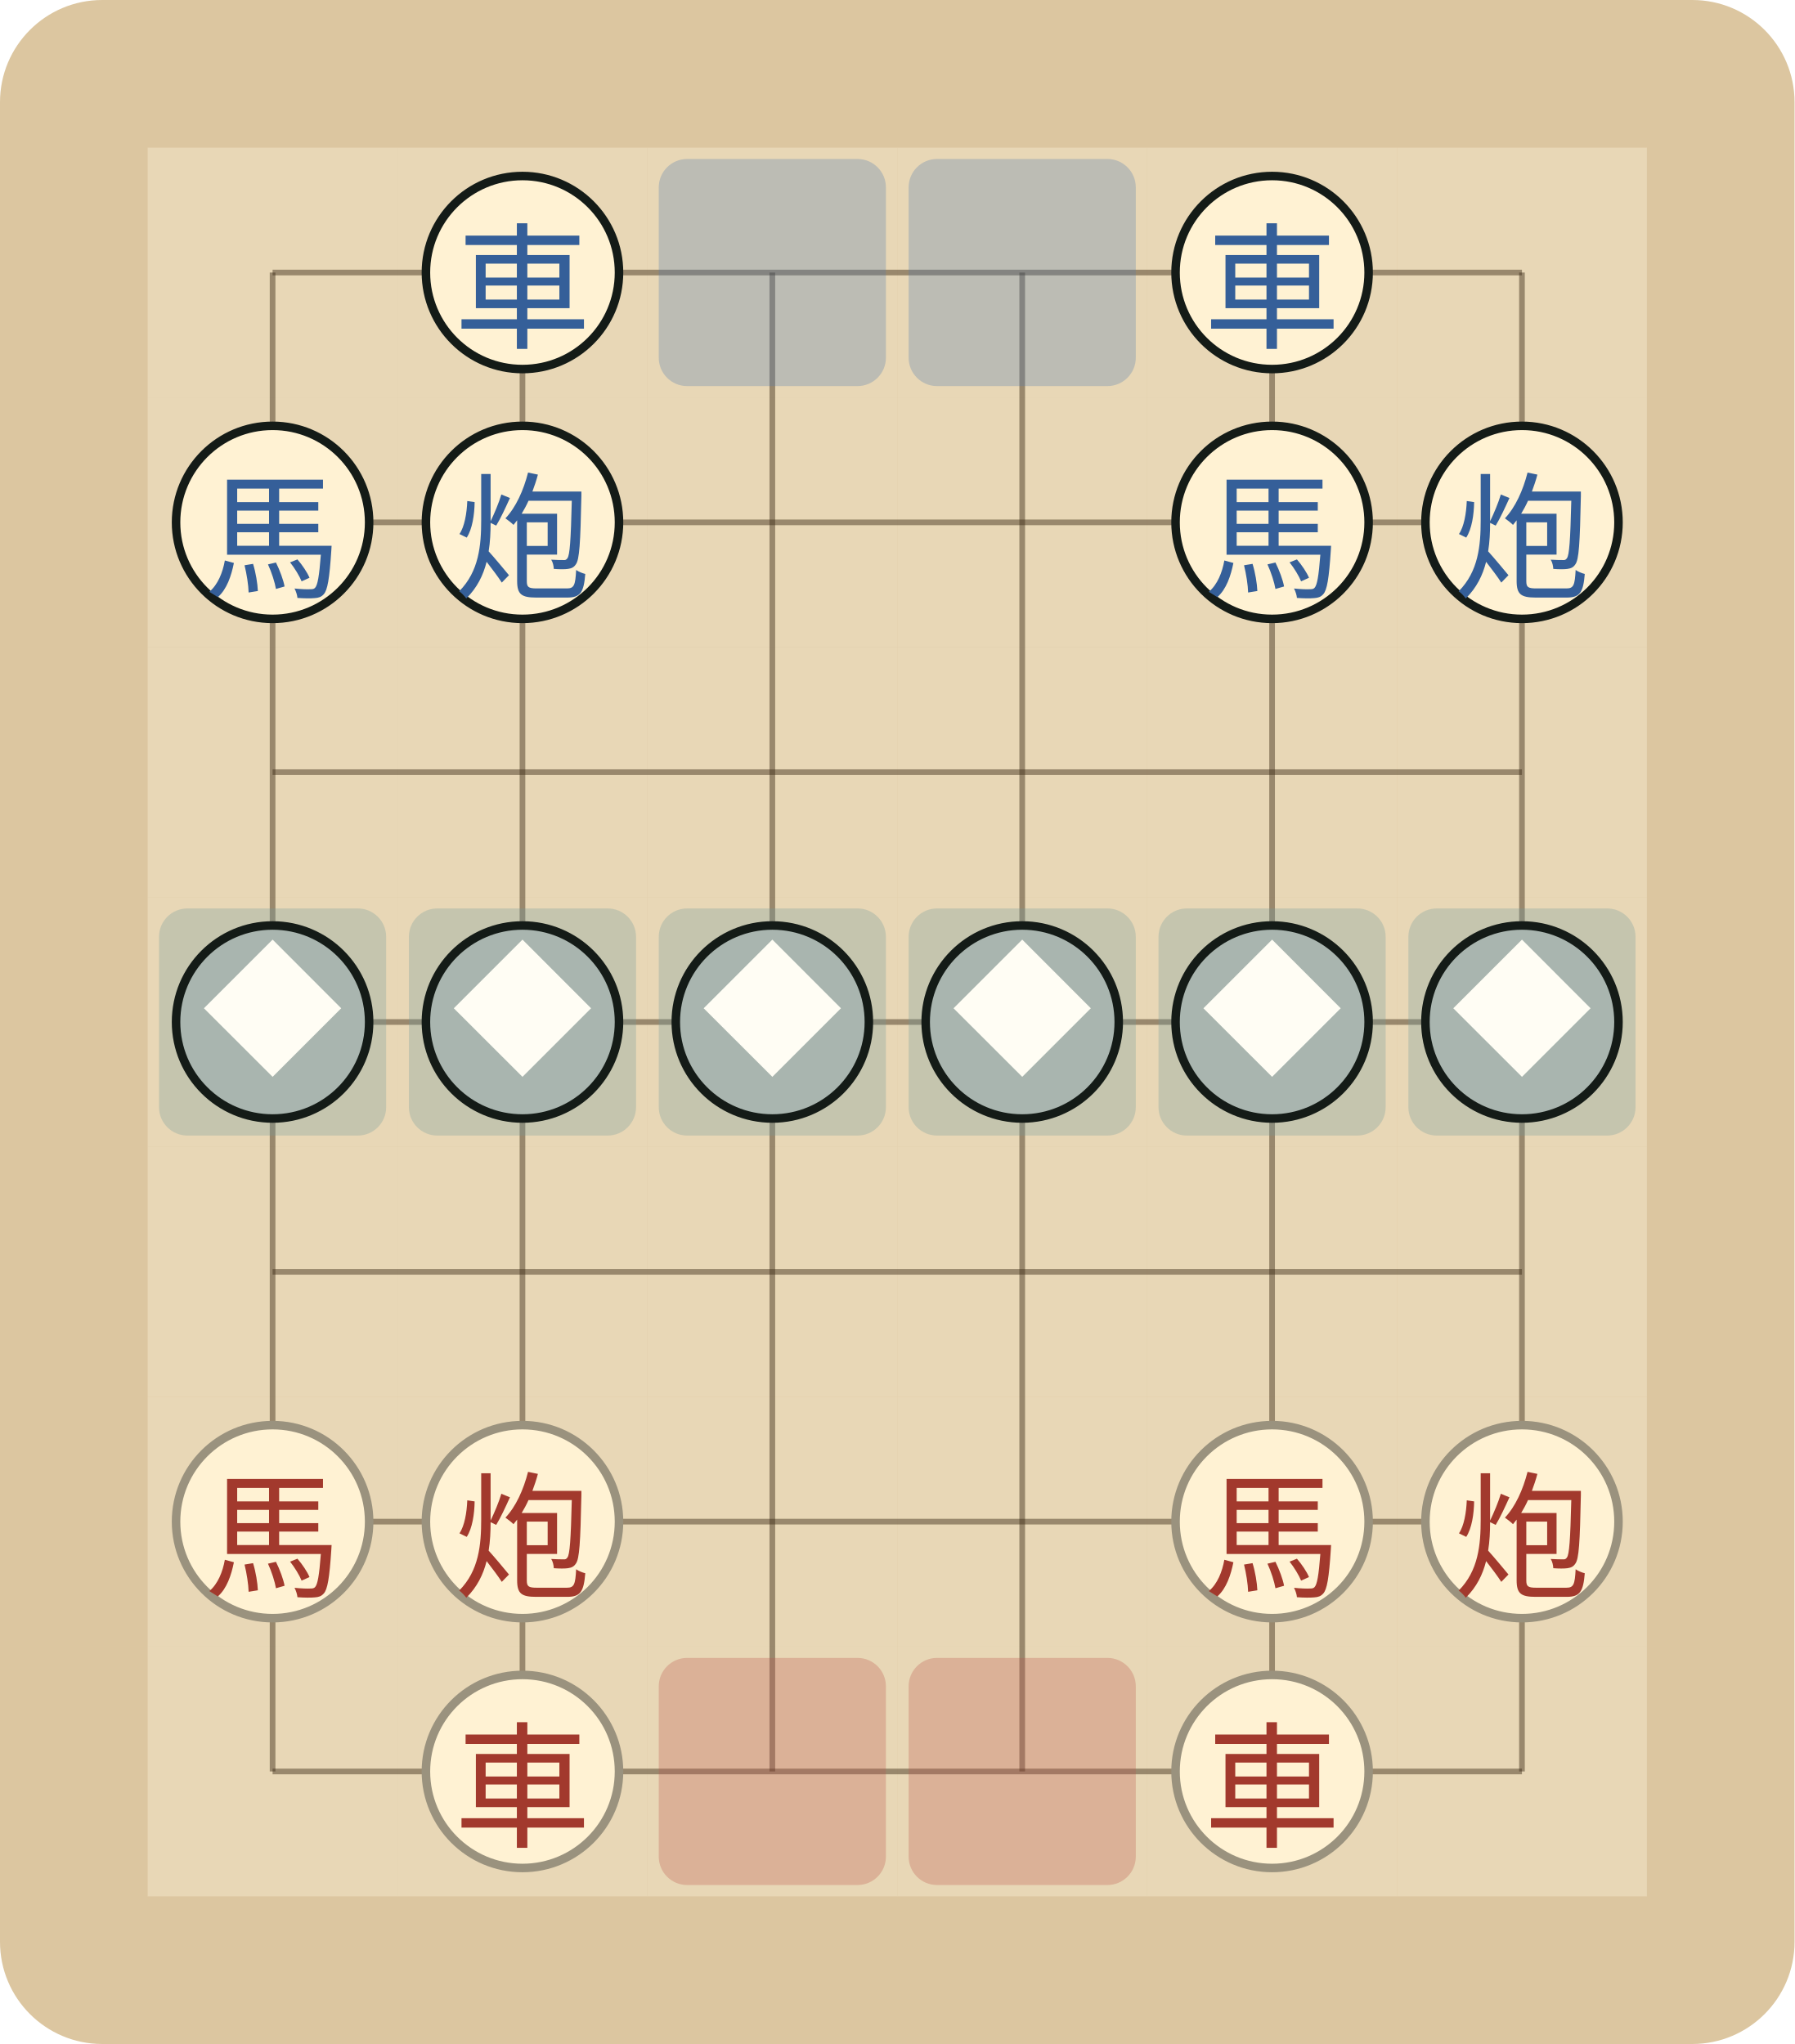
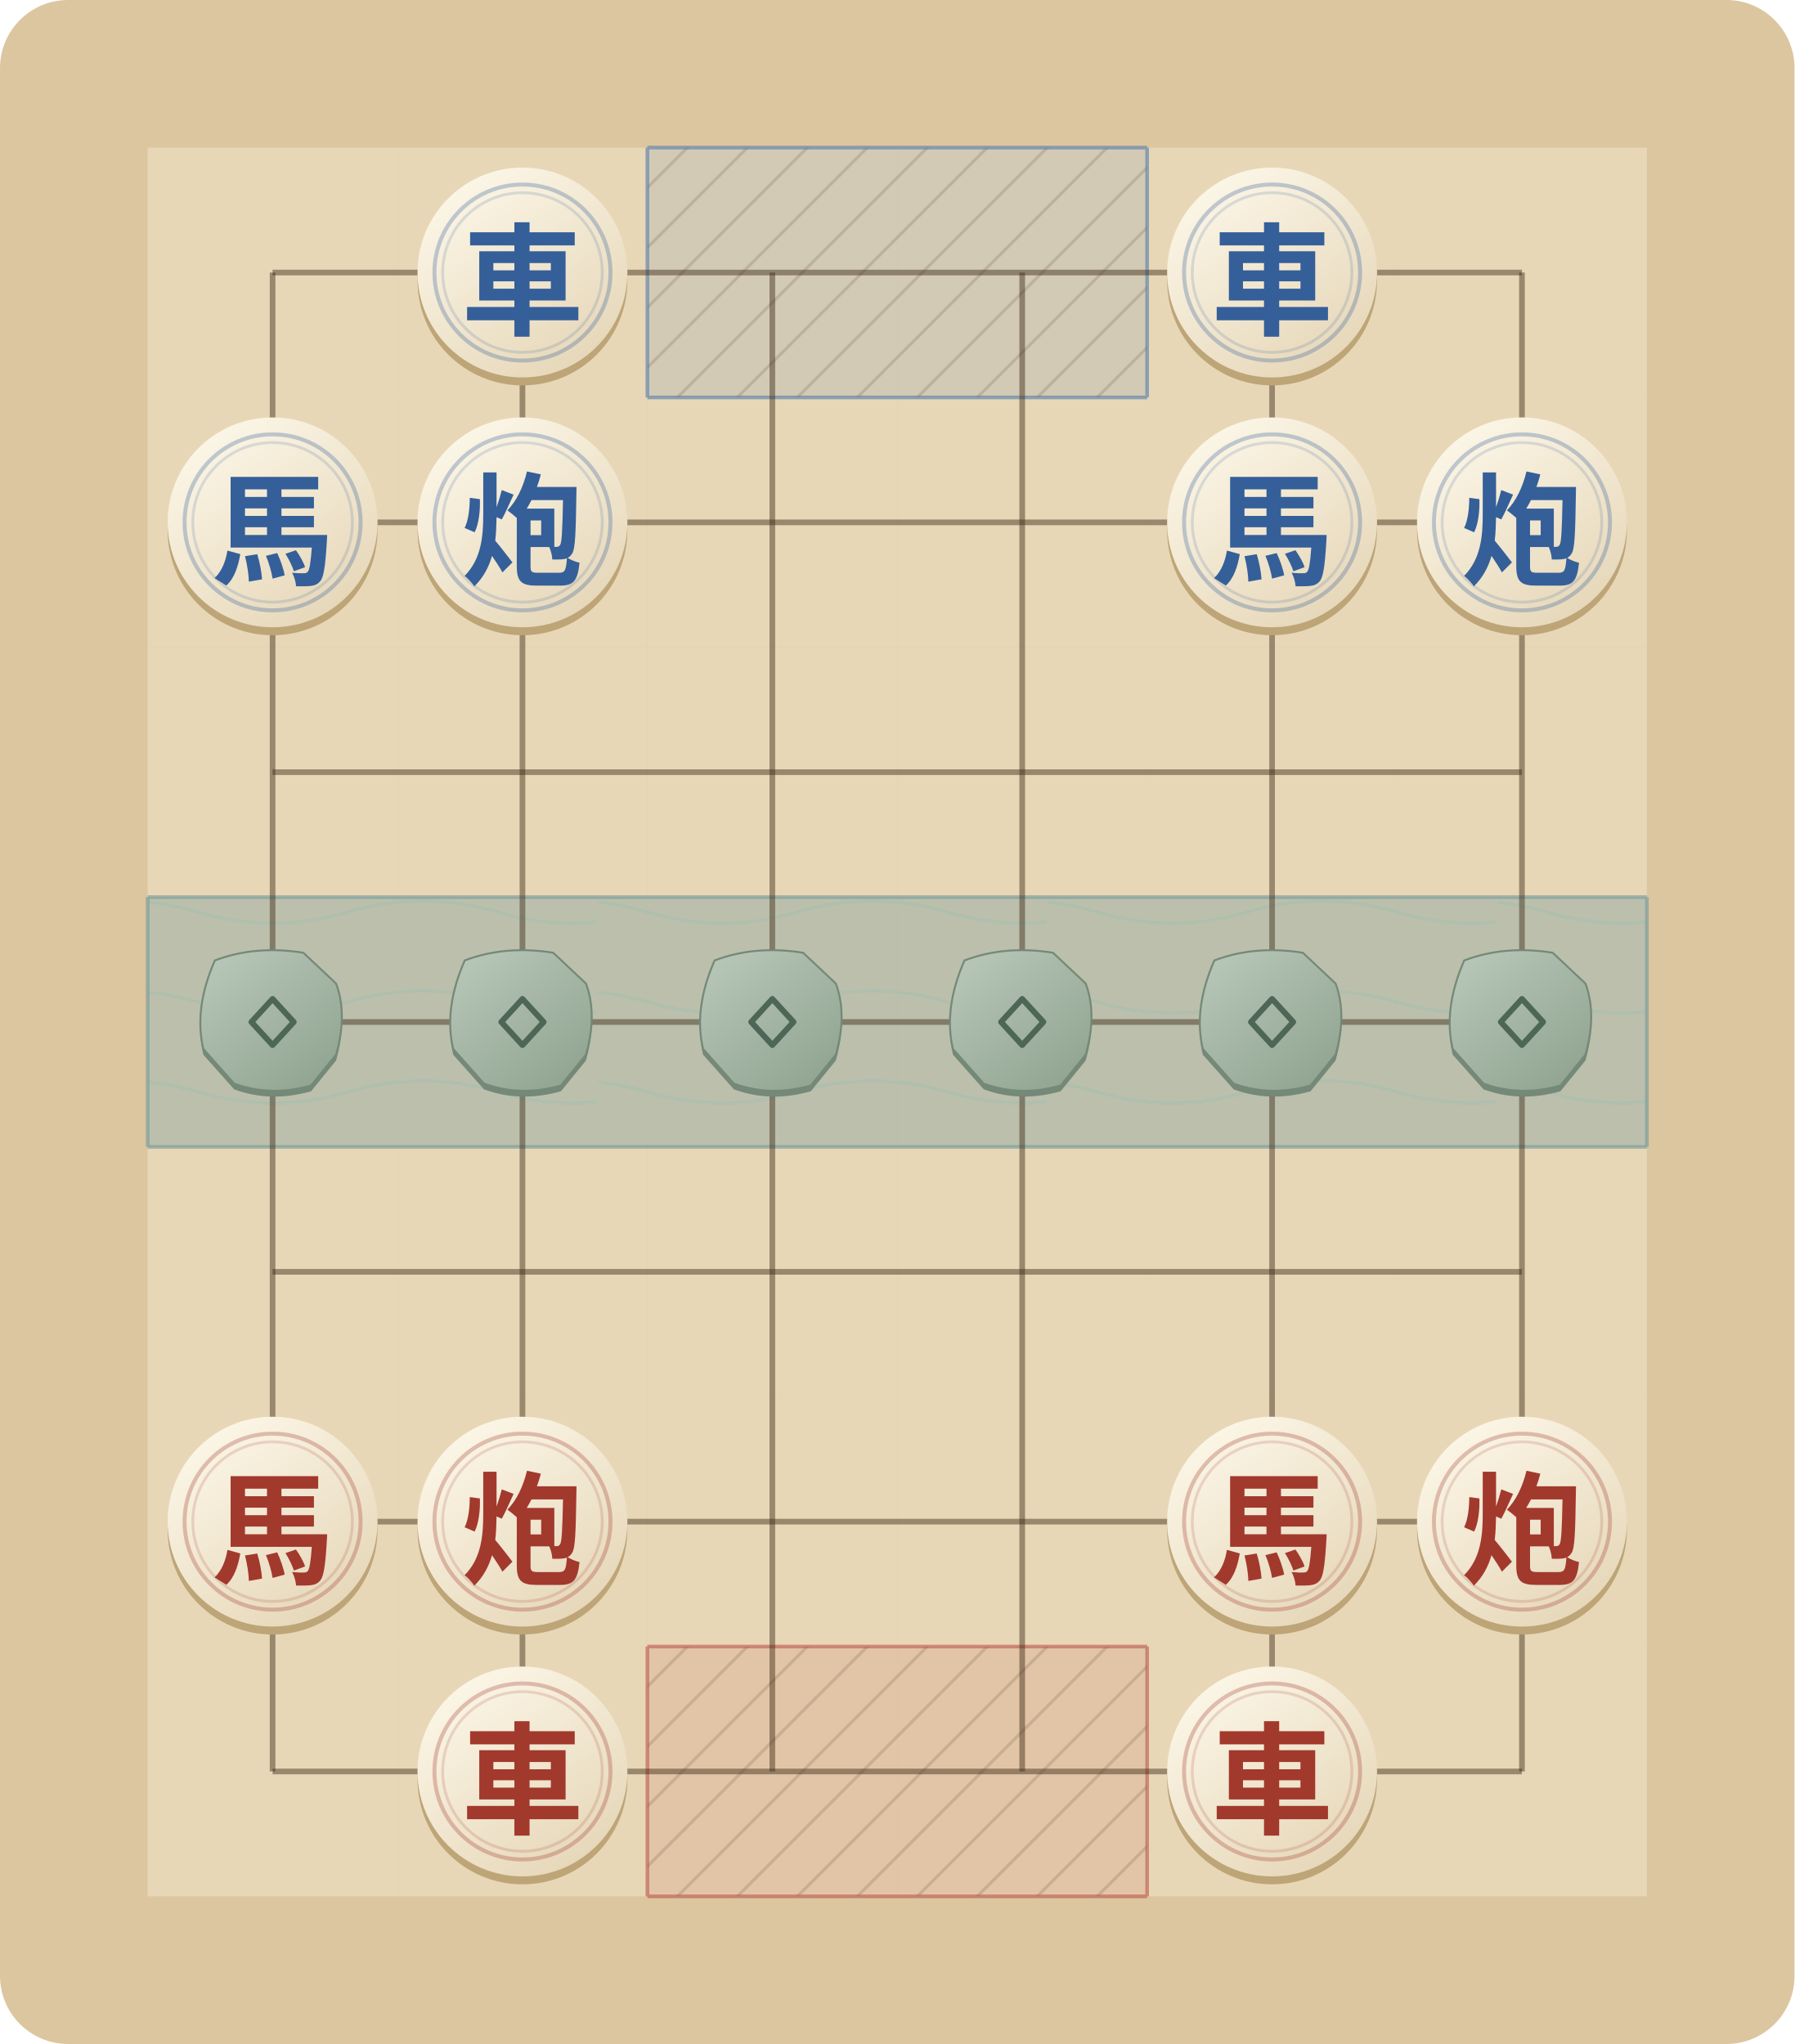
<svg xmlns="http://www.w3.org/2000/svg" viewBox="0 0 316 360" role="img">
-   <rect width="316" height="360" rx="18" fill="#dcc6a0" />
+   <defs>
+     <linearGradient id="piece-face" x2=".7" y2="1">
+       <stop stop-color="#fffbee" />
+       <stop offset="1" stop-color="#e6d7b9" />
+     </linearGradient>
+     <linearGradient id="rock-face" x2=".8" y2="1">
+       <stop stop-color="#bac9bb" />
+       <stop offset="1" stop-color="#91a491" />
+     </linearGradient>
+     <pattern id="river-waves" width="180" height="36" patternUnits="userSpaceOnUse">
+       <path d="M-40 18Q-10 9 20 18T80 18T140 18T200 18" fill="none" stroke="#9bbdb1" stroke-width="1.15" />
+     </pattern>
+     <pattern id="zone-hatch" width="24" height="24" patternUnits="userSpaceOnUse">
+       <path d="M-6 6L6-6M0 24L24 0M18 30L30 18" fill="none" stroke="#3a2a16" stroke-width="1.2" />
+     </pattern>
+   </defs>
+   <rect width="316" height="360" rx="12" fill="#dcc6a0" />
+   <rect x="6" y="6" width="304" height="348" rx="7" fill="none" stroke="#dcc6a0" stroke-opacity=".6" />
  <g transform="translate(26 26)">
    <rect x="0" y="0" width="44" height="44" fill="#e8d7b6" />
    <rect x="44" y="0" width="44" height="44" fill="#e8d7b6" />
    <rect x="88" y="0" width="44" height="44" fill="#e8d7b6" />
    <rect x="132" y="0" width="44" height="44" fill="#e8d7b6" />
    <rect x="176" y="0" width="44" height="44" fill="#e8d7b6" />
    <rect x="220" y="0" width="44" height="44" fill="#e8d7b6" />
    <rect x="0" y="44" width="44" height="44" fill="#e8d7b6" />
    <rect x="44" y="44" width="44" height="44" fill="#e8d7b6" />
    <rect x="88" y="44" width="44" height="44" fill="#e8d7b6" />
    <rect x="132" y="44" width="44" height="44" fill="#e8d7b6" />
    <rect x="176" y="44" width="44" height="44" fill="#e8d7b6" />
    <rect x="220" y="44" width="44" height="44" fill="#e8d7b6" />
    <rect x="0" y="88" width="44" height="44" fill="#e8d7b6" />
    <rect x="44" y="88" width="44" height="44" fill="#e8d7b6" />
    <rect x="88" y="88" width="44" height="44" fill="#e8d7b6" />
    <rect x="132" y="88" width="44" height="44" fill="#e8d7b6" />
    <rect x="176" y="88" width="44" height="44" fill="#e8d7b6" />
    <rect x="220" y="88" width="44" height="44" fill="#e8d7b6" />
    <rect x="0" y="132" width="44" height="44" fill="#e8d7b6" />
    <rect x="44" y="132" width="44" height="44" fill="#e8d7b6" />
    <rect x="88" y="132" width="44" height="44" fill="#e8d7b6" />
    <rect x="132" y="132" width="44" height="44" fill="#e8d7b6" />
    <rect x="176" y="132" width="44" height="44" fill="#e8d7b6" />
    <rect x="220" y="132" width="44" height="44" fill="#e8d7b6" />
    <rect x="0" y="176" width="44" height="44" fill="#e8d7b6" />
    <rect x="44" y="176" width="44" height="44" fill="#e8d7b6" />
    <rect x="88" y="176" width="44" height="44" fill="#e8d7b6" />
    <rect x="132" y="176" width="44" height="44" fill="#e8d7b6" />
    <rect x="176" y="176" width="44" height="44" fill="#e8d7b6" />
    <rect x="220" y="176" width="44" height="44" fill="#e8d7b6" />
    <rect x="0" y="220" width="44" height="44" fill="#e8d7b6" />
    <rect x="44" y="220" width="44" height="44" fill="#e8d7b6" />
    <rect x="88" y="220" width="44" height="44" fill="#e8d7b6" />
    <rect x="132" y="220" width="44" height="44" fill="#e8d7b6" />
    <rect x="176" y="220" width="44" height="44" fill="#e8d7b6" />
    <rect x="220" y="220" width="44" height="44" fill="#e8d7b6" />
    <rect x="0" y="264" width="44" height="44" fill="#e8d7b6" />
    <rect x="44" y="264" width="44" height="44" fill="#e8d7b6" />
    <rect x="88" y="264" width="44" height="44" fill="#e8d7b6" />
    <rect x="132" y="264" width="44" height="44" fill="#e8d7b6" />
    <rect x="176" y="264" width="44" height="44" fill="#e8d7b6" />
    <rect x="220" y="264" width="44" height="44" fill="#e8d7b6" />
+     <g transform="scale(.44)">
+       <path d="M200 600h100v100h-100ZM300 600h100v100h-100Z" fill="#bc574d" fill-opacity=".14" />
+       <path d="M200 600h100v100h-100ZM300 600h100v100h-100Z" fill="url(#zone-hatch)" opacity=".16" />
+       <path d="M200 600h100M300 700h-100M200 700v-100M300 600h100M400 600v100M400 700h-100" fill="none" stroke="#bc574d" stroke-opacity=".6" stroke-width=".65" vector-effect="non-scaling-stroke" />
+       <path d="M200 0h100v100h-100ZM300 0h100v100h-100Z" fill="#547ead" fill-opacity=".14" />
+       <path d="M200 0h100v100h-100ZM300 0h100v100h-100Z" fill="url(#zone-hatch)" opacity=".16" />
+       <path d="M200 0h100M300 100h-100M200 100v-100M300 0h100M400 0v100M400 100h-100" fill="none" stroke="#547ead" stroke-opacity=".6" stroke-width=".65" vector-effect="non-scaling-stroke" />
+       <path d="M0 300h100v100h-100ZM100 300h100v100h-100ZM200 300h100v100h-100ZM300 300h100v100h-100ZM400 300h100v100h-100ZM500 300h100v100h-100Z" fill="#719a9b" fill-opacity=".38" />
+       <path d="M0 300h100v100h-100ZM100 300h100v100h-100ZM200 300h100v100h-100ZM300 300h100v100h-100ZM400 300h100v100h-100ZM500 300h100v100h-100Z" fill="url(#river-waves)" opacity=".4" />
+       <path d="M0 300h100M100 400h-100M0 400v-100M100 300h100M200 400h-100M200 300h100M300 400h-100M300 300h100M400 400h-100M400 300h100M500 400h-100M500 300h100M600 300v100M600 400h-100" fill="none" stroke="#719a9b" stroke-opacity=".6" stroke-width=".65" vector-effect="non-scaling-stroke" />
+     </g>
    <g stroke="#3a2a16" stroke-opacity=".45" fill="none">
      <path d="M22 22H242" />
      <path d="M22 66H242" />
      <path d="M22 110H242" />
      <path d="M22 154H242" />
      <path d="M22 198H242" />
      <path d="M22 242H242" />
      <path d="M22 286H242" />
      <path d="M22 22V286" />
      <path d="M66 22V286" />
      <path d="M110 22V286" />
      <path d="M154 22V286" />
      <path d="M198 22V286" />
      <path d="M242 22V286" />
    </g>
-     <rect x="90" y="266" width="40" height="40" rx="5" fill="#bc574d" fill-opacity=".3" />
-     <rect x="134" y="266" width="40" height="40" rx="5" fill="#bc574d" fill-opacity=".3" />
-     <rect x="90" y="2" width="40" height="40" rx="5" fill="#547ead" fill-opacity=".3" />
-     <rect x="134" y="2" width="40" height="40" rx="5" fill="#547ead" fill-opacity=".3" />
-     <rect x="2" y="134" width="40" height="40" rx="5" fill="#719a9b" fill-opacity=".3" />
-     <rect x="46" y="134" width="40" height="40" rx="5" fill="#719a9b" fill-opacity=".3" />
-     <rect x="90" y="134" width="40" height="40" rx="5" fill="#719a9b" fill-opacity=".3" />
-     <rect x="134" y="134" width="40" height="40" rx="5" fill="#719a9b" fill-opacity=".3" />
-     <rect x="178" y="134" width="40" height="40" rx="5" fill="#719a9b" fill-opacity=".3" />
-     <rect x="222" y="134" width="40" height="40" rx="5" fill="#719a9b" fill-opacity=".3" />
-     <circle cx="66" cy="286" r="17" fill="#fff2d3" stroke="#9a927e" stroke-width="1.5" />
-     <text x="66" y="287" text-anchor="middle" dominant-baseline="central" font-family="'Segoe UI Symbol','Noto Sans Symbols 2',serif" font-size="24" fill="#a2392d">車</text>
-     <circle cx="22" cy="242" r="17" fill="#fff2d3" stroke="#9a927e" stroke-width="1.5" />
-     <text x="22" y="243" text-anchor="middle" dominant-baseline="central" font-family="'Segoe UI Symbol','Noto Sans Symbols 2',serif" font-size="24" fill="#a2392d">馬</text>
-     <circle cx="66" cy="242" r="17" fill="#fff2d3" stroke="#9a927e" stroke-width="1.5" />
-     <text x="66" y="243" text-anchor="middle" dominant-baseline="central" font-family="'Segoe UI Symbol','Noto Sans Symbols 2',serif" font-size="24" fill="#a2392d">炮</text>
-     <circle cx="198" cy="286" r="17" fill="#fff2d3" stroke="#9a927e" stroke-width="1.5" />
-     <text x="198" y="287" text-anchor="middle" dominant-baseline="central" font-family="'Segoe UI Symbol','Noto Sans Symbols 2',serif" font-size="24" fill="#a2392d">車</text>
-     <circle cx="198" cy="242" r="17" fill="#fff2d3" stroke="#9a927e" stroke-width="1.5" />
-     <text x="198" y="243" text-anchor="middle" dominant-baseline="central" font-family="'Segoe UI Symbol','Noto Sans Symbols 2',serif" font-size="24" fill="#a2392d">馬</text>
-     <circle cx="242" cy="242" r="17" fill="#fff2d3" stroke="#9a927e" stroke-width="1.5" />
-     <text x="242" y="243" text-anchor="middle" dominant-baseline="central" font-family="'Segoe UI Symbol','Noto Sans Symbols 2',serif" font-size="24" fill="#a2392d">炮</text>
-     <circle cx="66" cy="22" r="17" fill="#fff2d3" stroke="#141b17" stroke-width="1.5" />
-     <text x="66" y="23" text-anchor="middle" dominant-baseline="central" font-family="'Segoe UI Symbol','Noto Sans Symbols 2',serif" font-size="24" fill="#355f99">車</text>
-     <circle cx="22" cy="66" r="17" fill="#fff2d3" stroke="#141b17" stroke-width="1.5" />
-     <text x="22" y="67" text-anchor="middle" dominant-baseline="central" font-family="'Segoe UI Symbol','Noto Sans Symbols 2',serif" font-size="24" fill="#355f99">馬</text>
-     <circle cx="66" cy="66" r="17" fill="#fff2d3" stroke="#141b17" stroke-width="1.5" />
-     <text x="66" y="67" text-anchor="middle" dominant-baseline="central" font-family="'Segoe UI Symbol','Noto Sans Symbols 2',serif" font-size="24" fill="#355f99">炮</text>
-     <circle cx="198" cy="22" r="17" fill="#fff2d3" stroke="#141b17" stroke-width="1.5" />
-     <text x="198" y="23" text-anchor="middle" dominant-baseline="central" font-family="'Segoe UI Symbol','Noto Sans Symbols 2',serif" font-size="24" fill="#355f99">車</text>
-     <circle cx="198" cy="66" r="17" fill="#fff2d3" stroke="#141b17" stroke-width="1.5" />
-     <text x="198" y="67" text-anchor="middle" dominant-baseline="central" font-family="'Segoe UI Symbol','Noto Sans Symbols 2',serif" font-size="24" fill="#355f99">馬</text>
-     <circle cx="242" cy="66" r="17" fill="#fff2d3" stroke="#141b17" stroke-width="1.5" />
-     <text x="242" y="67" text-anchor="middle" dominant-baseline="central" font-family="'Segoe UI Symbol','Noto Sans Symbols 2',serif" font-size="24" fill="#355f99">炮</text>
-     <circle cx="22" cy="154" r="17" fill="#a9b5af" stroke="#141b17" stroke-width="1.5" />
-     <text x="22" y="155" text-anchor="middle" dominant-baseline="central" font-family="'Segoe UI Symbol','Noto Sans Symbols 2',serif" font-size="24" fill="#fffdf4">◆</text>
-     <circle cx="66" cy="154" r="17" fill="#a9b5af" stroke="#141b17" stroke-width="1.5" />
-     <text x="66" y="155" text-anchor="middle" dominant-baseline="central" font-family="'Segoe UI Symbol','Noto Sans Symbols 2',serif" font-size="24" fill="#fffdf4">◆</text>
-     <circle cx="110" cy="154" r="17" fill="#a9b5af" stroke="#141b17" stroke-width="1.5" />
-     <text x="110" y="155" text-anchor="middle" dominant-baseline="central" font-family="'Segoe UI Symbol','Noto Sans Symbols 2',serif" font-size="24" fill="#fffdf4">◆</text>
-     <circle cx="154" cy="154" r="17" fill="#a9b5af" stroke="#141b17" stroke-width="1.5" />
-     <text x="154" y="155" text-anchor="middle" dominant-baseline="central" font-family="'Segoe UI Symbol','Noto Sans Symbols 2',serif" font-size="24" fill="#fffdf4">◆</text>
-     <circle cx="198" cy="154" r="17" fill="#a9b5af" stroke="#141b17" stroke-width="1.5" />
-     <text x="198" y="155" text-anchor="middle" dominant-baseline="central" font-family="'Segoe UI Symbol','Noto Sans Symbols 2',serif" font-size="24" fill="#fffdf4">◆</text>
-     <circle cx="242" cy="154" r="17" fill="#a9b5af" stroke="#141b17" stroke-width="1.5" />
-     <text x="242" y="155" text-anchor="middle" dominant-baseline="central" font-family="'Segoe UI Symbol','Noto Sans Symbols 2',serif" font-size="24" fill="#fffdf4">◆</text>
+     <circle cx="66" cy="287.4" r="18.48" fill="#bda578" />
+     <circle cx="66" cy="286" r="18.48" fill="url(#piece-face)" />
+     <circle cx="66" cy="286" r="15.5" fill="none" stroke="#a2392d" stroke-opacity=".3" stroke-width=".7" />
+     <circle cx="66" cy="286" r="14.05" fill="none" stroke="#a2392d" stroke-opacity=".17" stroke-width=".5" />
+     <text aria-label="車" fill="#a2392d" font-family="'KaiTi','STKaiti','SimSun','Songti SC',serif" font-weight="600" font-size="21.437" text-anchor="middle" dominant-baseline="central">
+       <tspan x="66" y="286">車</tspan>
+     </text>
+     <circle cx="22" cy="243.4" r="18.48" fill="#bda578" />
+     <circle cx="22" cy="242" r="18.48" fill="url(#piece-face)" />
+     <circle cx="22" cy="242" r="15.5" fill="none" stroke="#a2392d" stroke-opacity=".3" stroke-width=".7" />
+     <circle cx="22" cy="242" r="14.05" fill="none" stroke="#a2392d" stroke-opacity=".17" stroke-width=".5" />
+     <text aria-label="馬" fill="#a2392d" font-family="'KaiTi','STKaiti','SimSun','Songti SC',serif" font-weight="600" font-size="21.437" text-anchor="middle" dominant-baseline="central">
+       <tspan x="22" y="242">馬</tspan>
+     </text>
+     <circle cx="66" cy="243.4" r="18.48" fill="#bda578" />
+     <circle cx="66" cy="242" r="18.48" fill="url(#piece-face)" />
+     <circle cx="66" cy="242" r="15.5" fill="none" stroke="#a2392d" stroke-opacity=".3" stroke-width=".7" />
+     <circle cx="66" cy="242" r="14.05" fill="none" stroke="#a2392d" stroke-opacity=".17" stroke-width=".5" />
+     <text aria-label="炮" fill="#a2392d" font-family="'KaiTi','STKaiti','SimSun','Songti SC',serif" font-weight="600" font-size="21.437" text-anchor="middle" dominant-baseline="central">
+       <tspan x="66" y="242">炮</tspan>
+     </text>
+     <circle cx="198" cy="287.4" r="18.48" fill="#bda578" />
+     <circle cx="198" cy="286" r="18.48" fill="url(#piece-face)" />
+     <circle cx="198" cy="286" r="15.5" fill="none" stroke="#a2392d" stroke-opacity=".3" stroke-width=".7" />
+     <circle cx="198" cy="286" r="14.05" fill="none" stroke="#a2392d" stroke-opacity=".17" stroke-width=".5" />
+     <text aria-label="車" fill="#a2392d" font-family="'KaiTi','STKaiti','SimSun','Songti SC',serif" font-weight="600" font-size="21.437" text-anchor="middle" dominant-baseline="central">
+       <tspan x="198" y="286">車</tspan>
+     </text>
+     <circle cx="198" cy="243.4" r="18.48" fill="#bda578" />
+     <circle cx="198" cy="242" r="18.48" fill="url(#piece-face)" />
+     <circle cx="198" cy="242" r="15.5" fill="none" stroke="#a2392d" stroke-opacity=".3" stroke-width=".7" />
+     <circle cx="198" cy="242" r="14.05" fill="none" stroke="#a2392d" stroke-opacity=".17" stroke-width=".5" />
+     <text aria-label="馬" fill="#a2392d" font-family="'KaiTi','STKaiti','SimSun','Songti SC',serif" font-weight="600" font-size="21.437" text-anchor="middle" dominant-baseline="central">
+       <tspan x="198" y="242">馬</tspan>
+     </text>
+     <circle cx="242" cy="243.4" r="18.48" fill="#bda578" />
+     <circle cx="242" cy="242" r="18.48" fill="url(#piece-face)" />
+     <circle cx="242" cy="242" r="15.5" fill="none" stroke="#a2392d" stroke-opacity=".3" stroke-width=".7" />
+     <circle cx="242" cy="242" r="14.05" fill="none" stroke="#a2392d" stroke-opacity=".17" stroke-width=".5" />
+     <text aria-label="炮" fill="#a2392d" font-family="'KaiTi','STKaiti','SimSun','Songti SC',serif" font-weight="600" font-size="21.437" text-anchor="middle" dominant-baseline="central">
+       <tspan x="242" y="242">炮</tspan>
+     </text>
+     <circle cx="66" cy="23.4" r="18.48" fill="#bda578" />
+     <circle cx="66" cy="22" r="18.48" fill="url(#piece-face)" />
+     <circle cx="66" cy="22" r="15.5" fill="none" stroke="#355f99" stroke-opacity=".3" stroke-width=".7" />
+     <circle cx="66" cy="22" r="14.05" fill="none" stroke="#355f99" stroke-opacity=".17" stroke-width=".5" />
+     <text aria-label="車" fill="#355f99" font-family="'KaiTi','STKaiti','SimSun','Songti SC',serif" font-weight="600" font-size="21.437" text-anchor="middle" dominant-baseline="central">
+       <tspan x="66" y="22">車</tspan>
+     </text>
+     <circle cx="22" cy="67.4" r="18.48" fill="#bda578" />
+     <circle cx="22" cy="66" r="18.48" fill="url(#piece-face)" />
+     <circle cx="22" cy="66" r="15.5" fill="none" stroke="#355f99" stroke-opacity=".3" stroke-width=".7" />
+     <circle cx="22" cy="66" r="14.05" fill="none" stroke="#355f99" stroke-opacity=".17" stroke-width=".5" />
+     <text aria-label="馬" fill="#355f99" font-family="'KaiTi','STKaiti','SimSun','Songti SC',serif" font-weight="600" font-size="21.437" text-anchor="middle" dominant-baseline="central">
+       <tspan x="22" y="66">馬</tspan>
+     </text>
+     <circle cx="66" cy="67.4" r="18.48" fill="#bda578" />
+     <circle cx="66" cy="66" r="18.48" fill="url(#piece-face)" />
+     <circle cx="66" cy="66" r="15.5" fill="none" stroke="#355f99" stroke-opacity=".3" stroke-width=".7" />
+     <circle cx="66" cy="66" r="14.05" fill="none" stroke="#355f99" stroke-opacity=".17" stroke-width=".5" />
+     <text aria-label="炮" fill="#355f99" font-family="'KaiTi','STKaiti','SimSun','Songti SC',serif" font-weight="600" font-size="21.437" text-anchor="middle" dominant-baseline="central">
+       <tspan x="66" y="66">炮</tspan>
+     </text>
+     <circle cx="198" cy="23.4" r="18.48" fill="#bda578" />
+     <circle cx="198" cy="22" r="18.48" fill="url(#piece-face)" />
+     <circle cx="198" cy="22" r="15.5" fill="none" stroke="#355f99" stroke-opacity=".3" stroke-width=".7" />
+     <circle cx="198" cy="22" r="14.05" fill="none" stroke="#355f99" stroke-opacity=".17" stroke-width=".5" />
+     <text aria-label="車" fill="#355f99" font-family="'KaiTi','STKaiti','SimSun','Songti SC',serif" font-weight="600" font-size="21.437" text-anchor="middle" dominant-baseline="central">
+       <tspan x="198" y="22">車</tspan>
+     </text>
+     <circle cx="198" cy="67.4" r="18.48" fill="#bda578" />
+     <circle cx="198" cy="66" r="18.48" fill="url(#piece-face)" />
+     <circle cx="198" cy="66" r="15.5" fill="none" stroke="#355f99" stroke-opacity=".3" stroke-width=".7" />
+     <circle cx="198" cy="66" r="14.05" fill="none" stroke="#355f99" stroke-opacity=".17" stroke-width=".5" />
+     <text aria-label="馬" fill="#355f99" font-family="'KaiTi','STKaiti','SimSun','Songti SC',serif" font-weight="600" font-size="21.437" text-anchor="middle" dominant-baseline="central">
+       <tspan x="198" y="66">馬</tspan>
+     </text>
+     <circle cx="242" cy="67.4" r="18.48" fill="#bda578" />
+     <circle cx="242" cy="66" r="18.48" fill="url(#piece-face)" />
+     <circle cx="242" cy="66" r="15.5" fill="none" stroke="#355f99" stroke-opacity=".3" stroke-width=".7" />
+     <circle cx="242" cy="66" r="14.05" fill="none" stroke="#355f99" stroke-opacity=".17" stroke-width=".5" />
+     <text aria-label="炮" fill="#355f99" font-family="'KaiTi','STKaiti','SimSun','Songti SC',serif" font-weight="600" font-size="21.437" text-anchor="middle" dominant-baseline="central">
+       <tspan x="242" y="66">炮</tspan>
+     </text>
+     <g transform="translate(5.06 137.06) scale(.3388)">
+       <path d="M20 18Q41 10 66 14L83 30Q89 46 83 67L70 83Q49 89 30 82L14 64Q9 43 20 18Z" transform="translate(0 3)" fill="#748977" />
+       <path d="M20 18Q41 10 66 14L83 30Q89 46 83 67L70 83Q49 89 30 82L14 64Q9 43 20 18Z" fill="url(#rock-face)" stroke="#748977" />
+       <path d="M50 38L61 50L50 62L39 50Z" fill="none" stroke="#4e6656" stroke-width="3" stroke-linejoin="round" />
+     </g>
+     <g transform="translate(49.06 137.06) scale(.3388)">
+       <path d="M20 18Q41 10 66 14L83 30Q89 46 83 67L70 83Q49 89 30 82L14 64Q9 43 20 18Z" transform="translate(0 3)" fill="#748977" />
+       <path d="M20 18Q41 10 66 14L83 30Q89 46 83 67L70 83Q49 89 30 82L14 64Q9 43 20 18Z" fill="url(#rock-face)" stroke="#748977" />
+       <path d="M50 38L61 50L50 62L39 50Z" fill="none" stroke="#4e6656" stroke-width="3" stroke-linejoin="round" />
+     </g>
+     <g transform="translate(93.06 137.06) scale(.3388)">
+       <path d="M20 18Q41 10 66 14L83 30Q89 46 83 67L70 83Q49 89 30 82L14 64Q9 43 20 18Z" transform="translate(0 3)" fill="#748977" />
+       <path d="M20 18Q41 10 66 14L83 30Q89 46 83 67L70 83Q49 89 30 82L14 64Q9 43 20 18Z" fill="url(#rock-face)" stroke="#748977" />
+       <path d="M50 38L61 50L50 62L39 50Z" fill="none" stroke="#4e6656" stroke-width="3" stroke-linejoin="round" />
+     </g>
+     <g transform="translate(137.06 137.06) scale(.3388)">
+       <path d="M20 18Q41 10 66 14L83 30Q89 46 83 67L70 83Q49 89 30 82L14 64Q9 43 20 18Z" transform="translate(0 3)" fill="#748977" />
+       <path d="M20 18Q41 10 66 14L83 30Q89 46 83 67L70 83Q49 89 30 82L14 64Q9 43 20 18Z" fill="url(#rock-face)" stroke="#748977" />
+       <path d="M50 38L61 50L50 62L39 50Z" fill="none" stroke="#4e6656" stroke-width="3" stroke-linejoin="round" />
+     </g>
+     <g transform="translate(181.06 137.06) scale(.3388)">
+       <path d="M20 18Q41 10 66 14L83 30Q89 46 83 67L70 83Q49 89 30 82L14 64Q9 43 20 18Z" transform="translate(0 3)" fill="#748977" />
+       <path d="M20 18Q41 10 66 14L83 30Q89 46 83 67L70 83Q49 89 30 82L14 64Q9 43 20 18Z" fill="url(#rock-face)" stroke="#748977" />
+       <path d="M50 38L61 50L50 62L39 50Z" fill="none" stroke="#4e6656" stroke-width="3" stroke-linejoin="round" />
+     </g>
+     <g transform="translate(225.06 137.06) scale(.3388)">
+       <path d="M20 18Q41 10 66 14L83 30Q89 46 83 67L70 83Q49 89 30 82L14 64Q9 43 20 18Z" transform="translate(0 3)" fill="#748977" />
+       <path d="M20 18Q41 10 66 14L83 30Q89 46 83 67L70 83Q49 89 30 82L14 64Q9 43 20 18Z" fill="url(#rock-face)" stroke="#748977" />
+       <path d="M50 38L61 50L50 62L39 50Z" fill="none" stroke="#4e6656" stroke-width="3" stroke-linejoin="round" />
+     </g>
  </g>
</svg>
